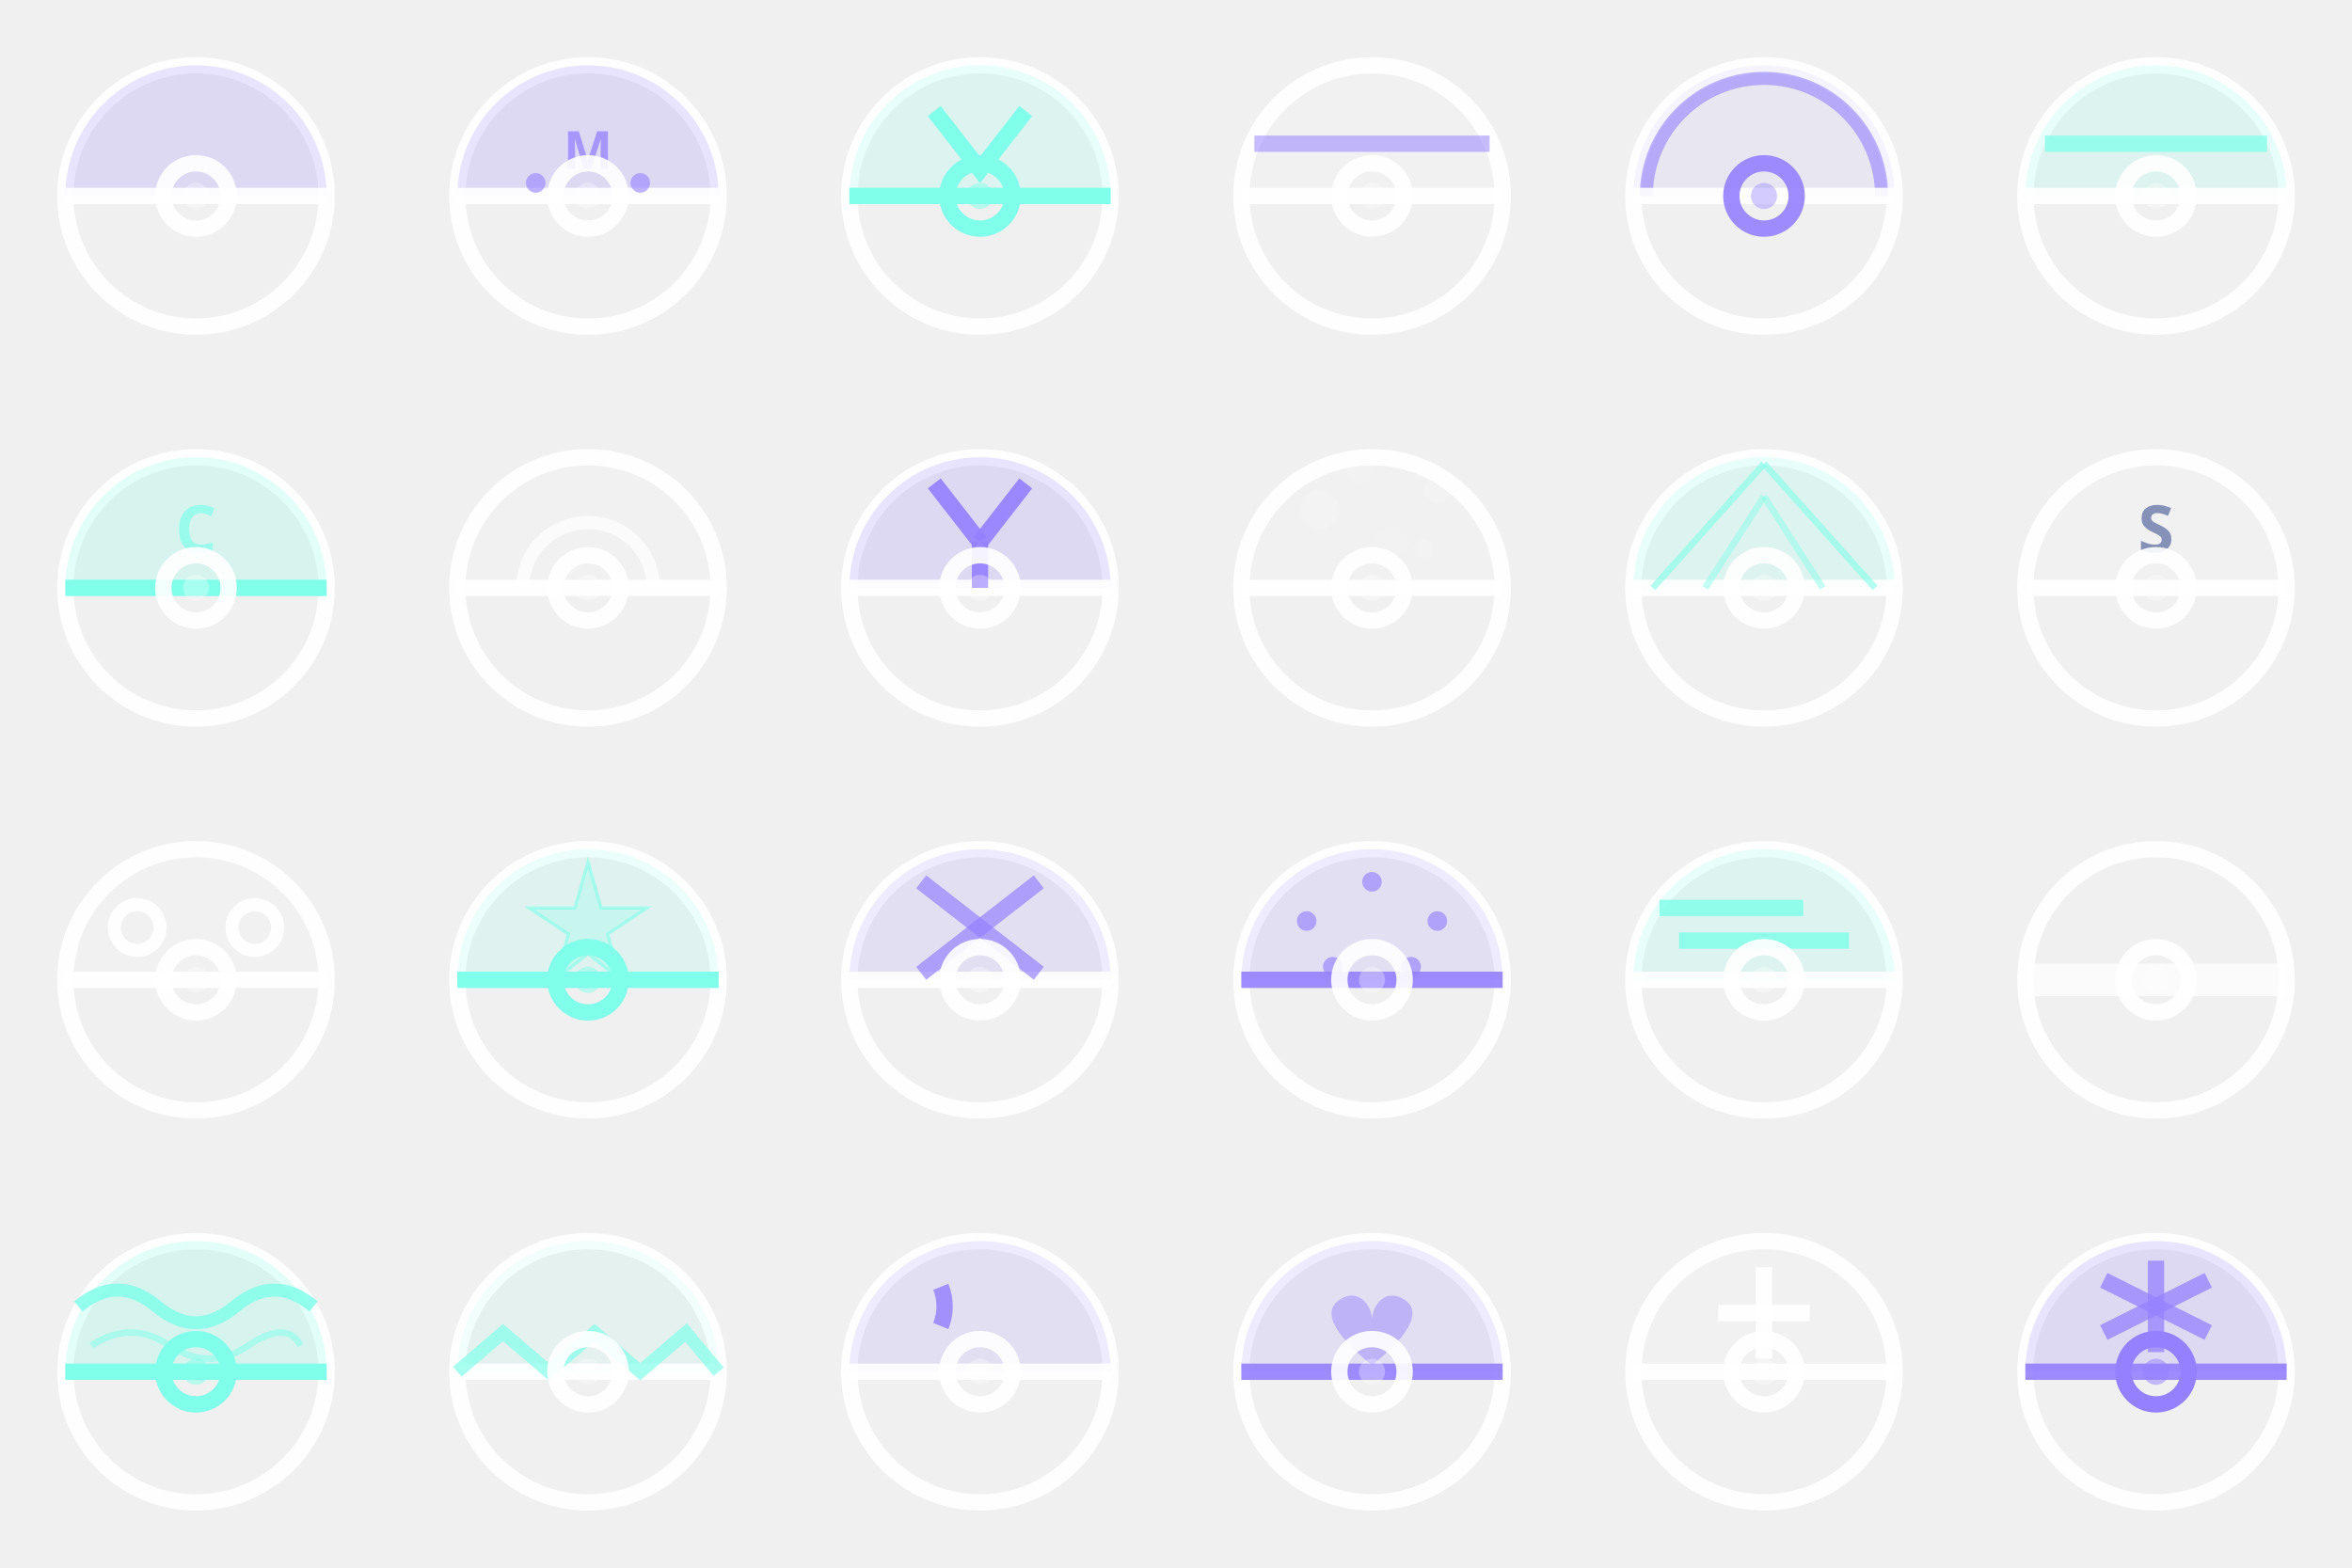
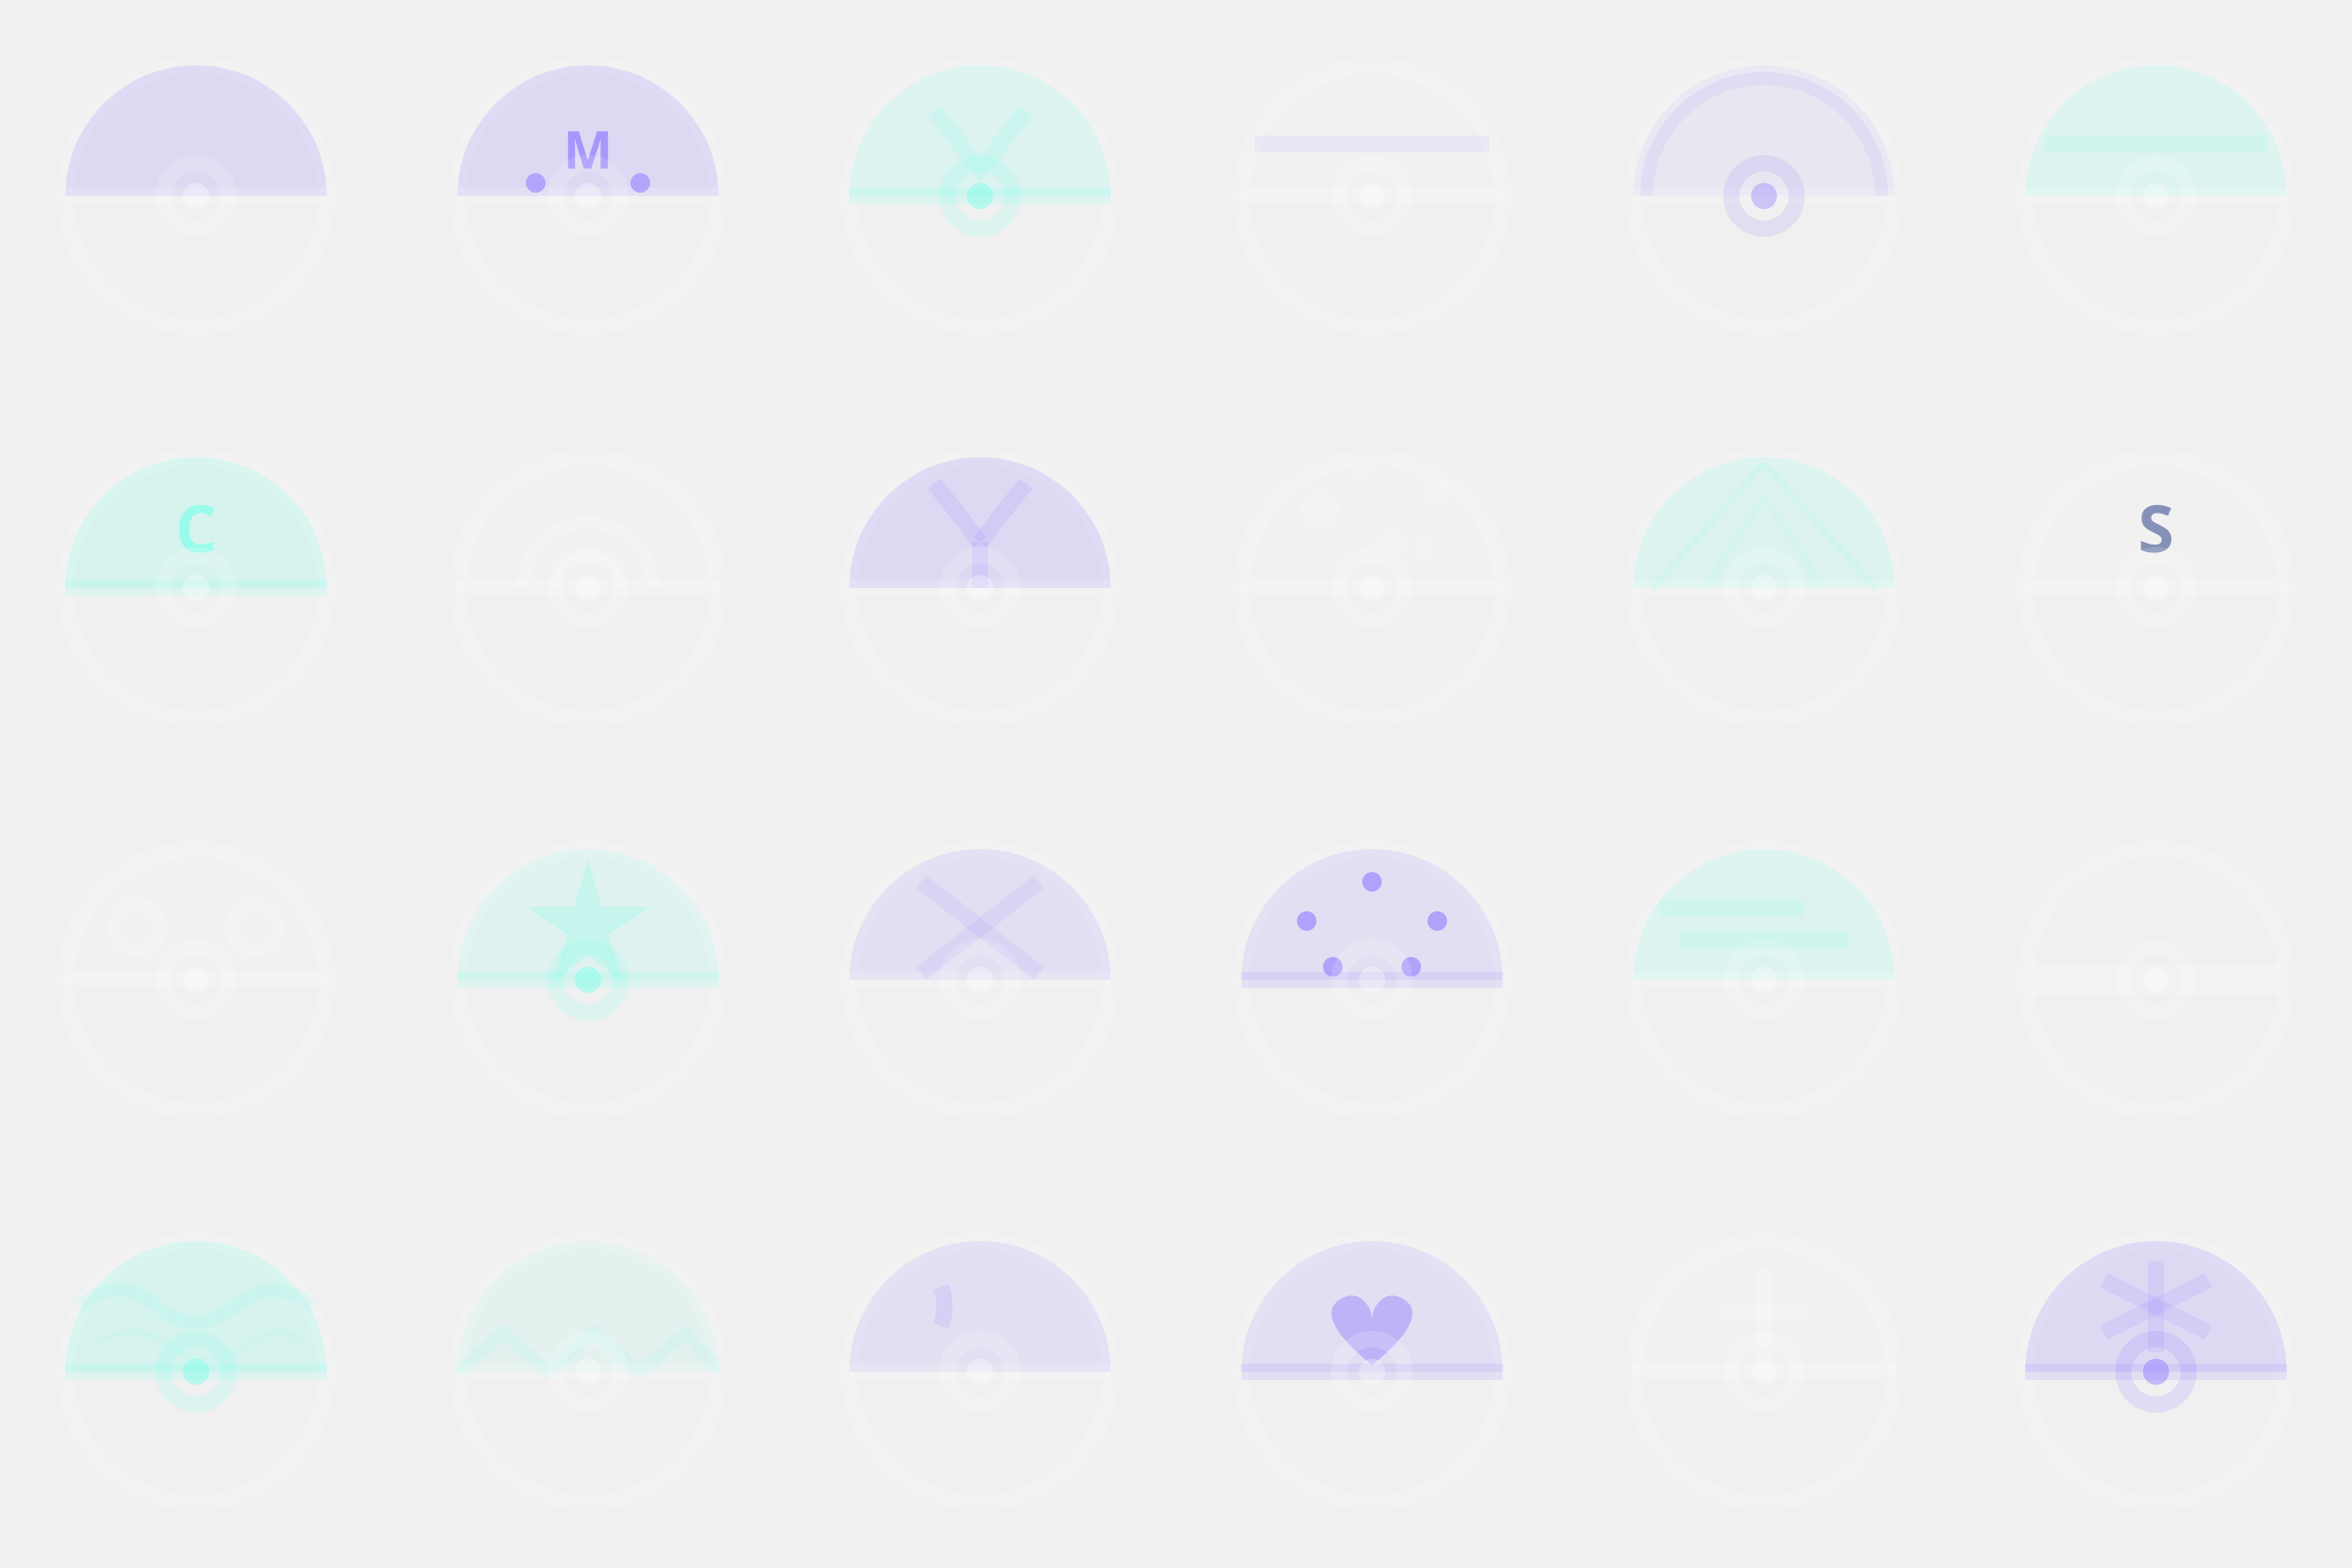
<svg xmlns="http://www.w3.org/2000/svg" width="360" height="240" viewBox="0 0 360 240">
-   <circle cx="30" cy="30" r="20" fill="none" stroke="white" stroke-opacity="0.90" stroke-width="2.5" />
+   <circle cx="30" cy="30" r="20" fill="none" stroke="white" stroke-opacity="0.16" stroke-width="2.5" />
  <path d="M 10,30 A 20,20 0 0,1 50,30" fill="#9580FF" fill-opacity="0.2" />
-   <line x1="10" y1="30" x2="50" y2="30" stroke="white" stroke-opacity="0.90" stroke-width="2.5" />
-   <circle cx="30" cy="30" r="5" fill="none" stroke="white" stroke-opacity="0.90" stroke-width="2.5" />
+   <line x1="10" y1="30" x2="50" y2="30" stroke="white" stroke-opacity="0.16" stroke-width="2.5" />
+   <circle cx="30" cy="30" r="5" fill="none" stroke="white" stroke-opacity="0.16" stroke-width="2.5" />
  <circle cx="30" cy="30" r="2" fill="white" fill-opacity="0.3" />
-   <circle cx="90" cy="30" r="20" fill="none" stroke="white" stroke-opacity="0.90" stroke-width="2.5" />
+   <circle cx="90" cy="30" r="20" fill="none" stroke="white" stroke-opacity="0.16" stroke-width="2.5" />
  <path d="M 70,30 A 20,20 0 0,1 110,30" fill="#9580FF" fill-opacity="0.2" />
-   <line x1="70" y1="30" x2="110" y2="30" stroke="white" stroke-opacity="0.90" stroke-width="2.5" />
+   <line x1="70" y1="30" x2="110" y2="30" stroke="white" stroke-opacity="0.16" stroke-width="2.5" />
  <text x="90" y="23" font-size="8" font-family="sans-serif" font-weight="bold" text-anchor="middle" dominant-baseline="middle" fill="#9580FF" fill-opacity="0.75">M</text>
  <circle cx="82" cy="28" r="1.5" fill="#9580FF" fill-opacity="0.6" />
  <circle cx="98" cy="28" r="1.5" fill="#9580FF" fill-opacity="0.6" />
-   <circle cx="90" cy="30" r="5" fill="none" stroke="white" stroke-opacity="0.90" stroke-width="2.5" />
+   <circle cx="90" cy="30" r="5" fill="none" stroke="white" stroke-opacity="0.16" stroke-width="2.5" />
  <circle cx="90" cy="30" r="2" fill="white" fill-opacity="0.3" />
-   <circle cx="150" cy="30" r="20" fill="none" stroke="white" stroke-opacity="0.90" stroke-width="2.5" />
+   <circle cx="150" cy="30" r="20" fill="none" stroke="white" stroke-opacity="0.16" stroke-width="2.5" />
  <path d="M 130,30 A 20,20 0 0,1 170,30" fill="#80FFEA" fill-opacity="0.18" />
-   <line x1="130" y1="30" x2="170" y2="30" stroke="#80FFEA" stroke-width="2.5" stroke-opacity="1.00" />
-   <polyline points="143,17 150,26 157,17" fill="none" stroke="#80FFEA" stroke-width="2.5" stroke-opacity="1.00" />
-   <circle cx="150" cy="30" r="5" fill="none" stroke="#80FFEA" stroke-width="2.5" stroke-opacity="1.00" />
+   <line x1="130" y1="30" x2="170" y2="30" stroke="#80FFEA" stroke-width="2.5" stroke-opacity="0.18" />
+   <polyline points="143,17 150,26 157,17" fill="none" stroke="#80FFEA" stroke-width="2.5" stroke-opacity="0.18" />
+   <circle cx="150" cy="30" r="5" fill="none" stroke="#80FFEA" stroke-width="2.5" stroke-opacity="0.18" />
  <circle cx="150" cy="30" r="2" fill="#80FFEA" fill-opacity="0.5" />
-   <circle cx="210" cy="30" r="20" fill="none" stroke="white" stroke-opacity="0.90" stroke-width="2.5" />
+   <circle cx="210" cy="30" r="20" fill="none" stroke="white" stroke-opacity="0.16" stroke-width="2.5" />
  <path d="M 190,30 A 20,20 0 0,1 230,30" fill="white" fill-opacity="0.07" />
-   <line x1="190" y1="30" x2="230" y2="30" stroke="white" stroke-opacity="0.90" stroke-width="2.5" />
-   <line x1="192" y1="22" x2="228" y2="22" stroke="#9580FF" stroke-width="2.5" stroke-opacity="0.52" />
-   <circle cx="210" cy="30" r="5" fill="none" stroke="white" stroke-opacity="0.90" stroke-width="2.5" />
+   <line x1="190" y1="30" x2="230" y2="30" stroke="white" stroke-opacity="0.16" stroke-width="2.5" />
+   <line x1="192" y1="22" x2="228" y2="22" stroke="#9580FF" stroke-width="2.5" stroke-opacity="0.09" />
+   <circle cx="210" cy="30" r="5" fill="none" stroke="white" stroke-opacity="0.16" stroke-width="2.5" />
  <circle cx="210" cy="30" r="2" fill="white" fill-opacity="0.3" />
-   <circle cx="270" cy="30" r="20" fill="none" stroke="white" stroke-opacity="0.90" stroke-width="2.5" />
+   <circle cx="270" cy="30" r="20" fill="none" stroke="white" stroke-opacity="0.16" stroke-width="2.5" />
  <path d="M 250,30 A 20,20 0 0,1 290,30" fill="#9580FF" fill-opacity="0.08" />
-   <path d="M 252,30 A 18,18 0 0,1 288,30" fill="none" stroke="#9580FF" stroke-width="2" stroke-opacity="0.60" />
-   <line x1="250" y1="30" x2="290" y2="30" stroke="white" stroke-opacity="0.90" stroke-width="2.5" />
-   <circle cx="270" cy="30" r="5" fill="none" stroke="#9580FF" stroke-width="2.5" stroke-opacity="0.90" />
+   <path d="M 252,30 A 18,18 0 0,1 288,30" fill="none" stroke="#9580FF" stroke-width="2" stroke-opacity="0.11" />
+   <line x1="250" y1="30" x2="290" y2="30" stroke="white" stroke-opacity="0.16" stroke-width="2.5" />
+   <circle cx="270" cy="30" r="5" fill="none" stroke="#9580FF" stroke-width="2.5" stroke-opacity="0.16" />
  <circle cx="270" cy="30" r="2" fill="#9580FF" fill-opacity="0.4" />
-   <circle cx="330" cy="30" r="20" fill="none" stroke="white" stroke-opacity="0.90" stroke-width="2.5" />
+   <circle cx="330" cy="30" r="20" fill="none" stroke="white" stroke-opacity="0.16" stroke-width="2.5" />
  <path d="M 310,30 A 20,20 0 0,1 350,30" fill="#80FFEA" fill-opacity="0.18" />
-   <line x1="310" y1="30" x2="350" y2="30" stroke="white" stroke-opacity="0.90" stroke-width="2.5" />
-   <line x1="313" y1="22" x2="347" y2="22" stroke="#80FFEA" stroke-width="2.5" stroke-opacity="0.75" />
-   <circle cx="330" cy="30" r="5" fill="none" stroke="white" stroke-opacity="0.90" stroke-width="2.5" />
+   <line x1="310" y1="30" x2="350" y2="30" stroke="white" stroke-opacity="0.16" stroke-width="2.5" />
+   <line x1="313" y1="22" x2="347" y2="22" stroke="#80FFEA" stroke-width="2.5" stroke-opacity="0.14" />
+   <circle cx="330" cy="30" r="5" fill="none" stroke="white" stroke-opacity="0.16" stroke-width="2.5" />
  <circle cx="330" cy="30" r="2" fill="white" fill-opacity="0.3" />
-   <circle cx="30" cy="90" r="20" fill="none" stroke="white" stroke-opacity="0.90" stroke-width="2.5" />
+   <circle cx="30" cy="90" r="20" fill="none" stroke="white" stroke-opacity="0.16" stroke-width="2.5" />
  <path d="M 10,90 A 20,20 0 0,1 50,90" fill="#80FFEA" fill-opacity="0.22" />
-   <line x1="10" y1="90" x2="50" y2="90" stroke="#80FFEA" stroke-width="2.5" stroke-opacity="1.00" />
+   <line x1="10" y1="90" x2="50" y2="90" stroke="#80FFEA" stroke-width="2.5" stroke-opacity="0.18" />
  <text x="30" y="81" font-size="10" font-family="sans-serif" font-weight="bold" text-anchor="middle" dominant-baseline="middle" fill="#80FFEA" fill-opacity="0.7">C</text>
-   <circle cx="30" cy="90" r="5" fill="none" stroke="white" stroke-opacity="0.90" stroke-width="2.5" />
+   <circle cx="30" cy="90" r="5" fill="none" stroke="white" stroke-opacity="0.16" stroke-width="2.5" />
  <circle cx="30" cy="90" r="2" fill="white" fill-opacity="0.3" />
-   <circle cx="90" cy="90" r="20" fill="none" stroke="white" stroke-opacity="0.90" stroke-width="2.5" />
+   <circle cx="90" cy="90" r="20" fill="none" stroke="white" stroke-opacity="0.16" stroke-width="2.5" />
  <path d="M 70,90 A 20,20 0 0,1 110,90" fill="white" fill-opacity="0.06" />
-   <line x1="70" y1="90" x2="110" y2="90" stroke="white" stroke-opacity="0.90" stroke-width="2.5" />
-   <path d="M 80,90 A 10,10 0 0,1 100,90" fill="none" stroke="white" stroke-width="2" stroke-opacity="0.75" />
-   <path d="M 85,90 A 5,5 0 0,1 95,90" fill="none" stroke="white" stroke-width="1" stroke-opacity="0.60" />
-   <circle cx="90" cy="90" r="5" fill="none" stroke="white" stroke-opacity="0.90" stroke-width="2.5" />
+   <line x1="70" y1="90" x2="110" y2="90" stroke="white" stroke-opacity="0.16" stroke-width="2.5" />
+   <path d="M 80,90 A 10,10 0 0,1 100,90" fill="none" stroke="white" stroke-width="2" stroke-opacity="0.14" />
+   <path d="M 85,90 A 5,5 0 0,1 95,90" fill="none" stroke="white" stroke-width="1" stroke-opacity="0.11" />
+   <circle cx="90" cy="90" r="5" fill="none" stroke="white" stroke-opacity="0.16" stroke-width="2.5" />
  <circle cx="90" cy="90" r="2" fill="white" fill-opacity="0.3" />
-   <circle cx="150" cy="90" r="20" fill="none" stroke="white" stroke-opacity="0.90" stroke-width="2.5" />
+   <circle cx="150" cy="90" r="20" fill="none" stroke="white" stroke-opacity="0.16" stroke-width="2.5" />
  <path d="M 130,90 A 20,20 0 0,1 170,90" fill="#9580FF" fill-opacity="0.2" />
-   <line x1="130" y1="90" x2="170" y2="90" stroke="white" stroke-opacity="0.90" stroke-width="2.5" />
-   <line x1="143" y1="74" x2="150" y2="83" stroke="#9580FF" stroke-width="2.5" stroke-opacity="0.90" />
-   <line x1="157" y1="74" x2="150" y2="83" stroke="#9580FF" stroke-width="2.5" stroke-opacity="0.90" />
-   <line x1="150" y1="83" x2="150" y2="90" stroke="#9580FF" stroke-width="2.5" stroke-opacity="0.90" />
-   <circle cx="150" cy="90" r="5" fill="none" stroke="white" stroke-opacity="0.90" stroke-width="2.5" />
+   <line x1="130" y1="90" x2="170" y2="90" stroke="white" stroke-opacity="0.16" stroke-width="2.5" />
+   <line x1="143" y1="74" x2="150" y2="83" stroke="#9580FF" stroke-width="2.5" stroke-opacity="0.16" />
+   <line x1="157" y1="74" x2="150" y2="83" stroke="#9580FF" stroke-width="2.5" stroke-opacity="0.16" />
+   <line x1="150" y1="83" x2="150" y2="90" stroke="#9580FF" stroke-width="2.5" stroke-opacity="0.16" />
+   <circle cx="150" cy="90" r="5" fill="none" stroke="white" stroke-opacity="0.16" stroke-width="2.5" />
  <circle cx="150" cy="90" r="2" fill="white" fill-opacity="0.3" />
-   <circle cx="210" cy="90" r="20" fill="none" stroke="white" stroke-opacity="0.90" stroke-width="2.5" />
+   <circle cx="210" cy="90" r="20" fill="none" stroke="white" stroke-opacity="0.16" stroke-width="2.5" />
  <path d="M 190,90 A 20,20 0 0,1 230,90" fill="white" fill-opacity="0.05" />
-   <line x1="190" y1="90" x2="230" y2="90" stroke="white" stroke-opacity="0.90" stroke-width="2.5" />
+   <line x1="190" y1="90" x2="230" y2="90" stroke="white" stroke-opacity="0.16" stroke-width="2.5" />
  <circle cx="202" cy="78" r="3" fill="white" fill-opacity="0.12" />
  <circle cx="213" cy="83" r="2.5" fill="white" fill-opacity="0.1" />
  <circle cx="220" cy="75" r="2" fill="white" fill-opacity="0.12" />
  <circle cx="208" cy="72" r="2" fill="white" fill-opacity="0.1" />
  <circle cx="218" cy="84" r="1.5" fill="white" fill-opacity="0.12" />
-   <circle cx="210" cy="90" r="5" fill="none" stroke="white" stroke-opacity="0.90" stroke-width="2.5" />
+   <circle cx="210" cy="90" r="5" fill="none" stroke="white" stroke-opacity="0.16" stroke-width="2.5" />
  <circle cx="210" cy="90" r="2" fill="white" fill-opacity="0.3" />
-   <circle cx="270" cy="90" r="20" fill="none" stroke="white" stroke-opacity="0.90" stroke-width="2.5" />
+   <circle cx="270" cy="90" r="20" fill="none" stroke="white" stroke-opacity="0.16" stroke-width="2.5" />
  <path d="M 250,90 A 20,20 0 0,1 290,90" fill="#80FFEA" fill-opacity="0.18" />
-   <line x1="250" y1="90" x2="290" y2="90" stroke="white" stroke-opacity="0.90" stroke-width="2.5" />
-   <line x1="253" y1="90" x2="270" y2="71" stroke="#80FFEA" stroke-width="1" stroke-opacity="0.60" />
-   <line x1="287" y1="90" x2="270" y2="71" stroke="#80FFEA" stroke-width="1" stroke-opacity="0.60" />
-   <line x1="261" y1="90" x2="270" y2="76" stroke="#80FFEA" stroke-width="1" stroke-opacity="0.45" />
-   <line x1="279" y1="90" x2="270" y2="76" stroke="#80FFEA" stroke-width="1" stroke-opacity="0.45" />
-   <circle cx="270" cy="90" r="5" fill="none" stroke="white" stroke-opacity="0.90" stroke-width="2.5" />
+   <line x1="250" y1="90" x2="290" y2="90" stroke="white" stroke-opacity="0.16" stroke-width="2.5" />
+   <line x1="253" y1="90" x2="270" y2="71" stroke="#80FFEA" stroke-width="1" stroke-opacity="0.11" />
+   <line x1="287" y1="90" x2="270" y2="71" stroke="#80FFEA" stroke-width="1" stroke-opacity="0.11" />
+   <line x1="261" y1="90" x2="270" y2="76" stroke="#80FFEA" stroke-width="1" stroke-opacity="0.08" />
+   <line x1="279" y1="90" x2="270" y2="76" stroke="#80FFEA" stroke-width="1" stroke-opacity="0.08" />
+   <circle cx="270" cy="90" r="5" fill="none" stroke="white" stroke-opacity="0.16" stroke-width="2.5" />
  <circle cx="270" cy="90" r="2" fill="white" fill-opacity="0.3" />
-   <circle cx="330" cy="90" r="20" fill="none" stroke="white" stroke-opacity="0.90" stroke-width="2.5" />
+   <circle cx="330" cy="90" r="20" fill="none" stroke="white" stroke-opacity="0.16" stroke-width="2.5" />
  <path d="M 310,90 A 20,20 0 0,1 350,90" fill="white" fill-opacity="0.06" />
-   <line x1="310" y1="90" x2="350" y2="90" stroke="white" stroke-opacity="0.90" stroke-width="2.5" />
+   <line x1="310" y1="90" x2="350" y2="90" stroke="white" stroke-opacity="0.16" stroke-width="2.5" />
  <text x="330" y="81" font-size="10" font-family="sans-serif" font-weight="bold" text-anchor="middle" dominant-baseline="middle" fill="#6272A4" fill-opacity="0.75">S</text>
-   <circle cx="330" cy="90" r="5" fill="none" stroke="white" stroke-opacity="0.90" stroke-width="2.5" />
+   <circle cx="330" cy="90" r="5" fill="none" stroke="white" stroke-opacity="0.16" stroke-width="2.5" />
  <circle cx="330" cy="90" r="2" fill="white" fill-opacity="0.3" />
-   <circle cx="30" cy="150" r="20" fill="none" stroke="white" stroke-opacity="0.90" stroke-width="2.5" />
+   <circle cx="30" cy="150" r="20" fill="none" stroke="white" stroke-opacity="0.16" stroke-width="2.5" />
  <path d="M 10,150 A 20,20 0 0,1 50,150" fill="white" fill-opacity="0.04" />
-   <line x1="10" y1="150" x2="50" y2="150" stroke="white" stroke-opacity="0.90" stroke-width="2.5" />
-   <circle cx="21" cy="142" r="3.5" fill="none" stroke="white" stroke-width="2" stroke-opacity="0.90" />
-   <circle cx="39" cy="142" r="3.5" fill="none" stroke="white" stroke-width="2" stroke-opacity="0.90" />
-   <circle cx="30" cy="150" r="5" fill="none" stroke="white" stroke-opacity="0.90" stroke-width="2.5" />
+   <line x1="10" y1="150" x2="50" y2="150" stroke="white" stroke-opacity="0.16" stroke-width="2.5" />
+   <circle cx="21" cy="142" r="3.5" fill="none" stroke="white" stroke-width="2" stroke-opacity="0.16" />
+   <circle cx="39" cy="142" r="3.5" fill="none" stroke="white" stroke-width="2" stroke-opacity="0.16" />
+   <circle cx="30" cy="150" r="5" fill="none" stroke="white" stroke-opacity="0.16" stroke-width="2.5" />
  <circle cx="30" cy="150" r="2" fill="white" fill-opacity="0.3" />
-   <circle cx="90" cy="150" r="20" fill="none" stroke="white" stroke-opacity="0.90" stroke-width="2.5" />
+   <circle cx="90" cy="150" r="20" fill="none" stroke="white" stroke-opacity="0.16" stroke-width="2.5" />
  <path d="M 70,150 A 20,20 0 0,1 110,150" fill="#80FFEA" fill-opacity="0.14" />
-   <line x1="70" y1="150" x2="110" y2="150" stroke="#80FFEA" stroke-width="2.5" stroke-opacity="1.00" />
-   <polygon points="90,132 92,139 99,139 93,143 95,150 90,146 85,150 87,143 81,139 88,139" fill="#80FFEA" fill-opacity="0.25" stroke="#80FFEA" stroke-width="0.5" stroke-opacity="0.60" />
-   <circle cx="90" cy="150" r="5" fill="none" stroke="#80FFEA" stroke-width="2.5" stroke-opacity="1.00" />
+   <line x1="70" y1="150" x2="110" y2="150" stroke="#80FFEA" stroke-width="2.5" stroke-opacity="0.18" />
+   <polygon points="90,132 92,139 99,139 93,143 95,150 90,146 85,150 87,143 81,139 88,139" fill="#80FFEA" fill-opacity="0.25" stroke="#80FFEA" stroke-width="0.5" stroke-opacity="0.11" />
+   <circle cx="90" cy="150" r="5" fill="none" stroke="#80FFEA" stroke-width="2.5" stroke-opacity="0.18" />
  <circle cx="90" cy="150" r="2" fill="#80FFEA" fill-opacity="0.5" />
-   <circle cx="150" cy="150" r="20" fill="none" stroke="white" stroke-opacity="0.90" stroke-width="2.5" />
+   <circle cx="150" cy="150" r="20" fill="none" stroke="white" stroke-opacity="0.16" stroke-width="2.5" />
  <path d="M 130,150 A 20,20 0 0,1 170,150" fill="#9580FF" fill-opacity="0.15" />
-   <line x1="130" y1="150" x2="170" y2="150" stroke="white" stroke-opacity="0.90" stroke-width="2.5" />
-   <line x1="141" y1="135" x2="159" y2="149" stroke="#9580FF" stroke-width="2.5" stroke-opacity="0.68" />
-   <line x1="159" y1="135" x2="141" y2="149" stroke="#9580FF" stroke-width="2.5" stroke-opacity="0.68" />
-   <circle cx="150" cy="150" r="5" fill="none" stroke="white" stroke-opacity="0.90" stroke-width="2.5" />
+   <line x1="130" y1="150" x2="170" y2="150" stroke="white" stroke-opacity="0.16" stroke-width="2.5" />
+   <line x1="141" y1="135" x2="159" y2="149" stroke="#9580FF" stroke-width="2.5" stroke-opacity="0.12" />
+   <line x1="159" y1="135" x2="141" y2="149" stroke="#9580FF" stroke-width="2.5" stroke-opacity="0.12" />
+   <circle cx="150" cy="150" r="5" fill="none" stroke="white" stroke-opacity="0.16" stroke-width="2.5" />
  <circle cx="150" cy="150" r="2" fill="white" fill-opacity="0.3" />
-   <circle cx="210" cy="150" r="20" fill="none" stroke="white" stroke-opacity="0.90" stroke-width="2.5" />
+   <circle cx="210" cy="150" r="20" fill="none" stroke="white" stroke-opacity="0.16" stroke-width="2.5" />
  <path d="M 190,150 A 20,20 0 0,1 230,150" fill="#9580FF" fill-opacity="0.15" />
-   <line x1="190" y1="150" x2="230" y2="150" stroke="#9580FF" stroke-width="2.5" stroke-opacity="0.90" />
+   <line x1="190" y1="150" x2="230" y2="150" stroke="#9580FF" stroke-width="2.5" stroke-opacity="0.16" />
  <circle cx="200" cy="141" r="1.5" fill="#9580FF" fill-opacity="0.65" />
  <circle cx="210" cy="135" r="1.5" fill="#9580FF" fill-opacity="0.65" />
  <circle cx="220" cy="141" r="1.5" fill="#9580FF" fill-opacity="0.65" />
  <circle cx="216" cy="148" r="1.5" fill="#9580FF" fill-opacity="0.65" />
  <circle cx="204" cy="148" r="1.5" fill="#9580FF" fill-opacity="0.65" />
-   <circle cx="210" cy="150" r="5" fill="none" stroke="white" stroke-opacity="0.90" stroke-width="2.5" />
+   <circle cx="210" cy="150" r="5" fill="none" stroke="white" stroke-opacity="0.16" stroke-width="2.5" />
  <circle cx="210" cy="150" r="2" fill="white" fill-opacity="0.3" />
-   <circle cx="270" cy="150" r="20" fill="none" stroke="white" stroke-opacity="0.90" stroke-width="2.5" />
+   <circle cx="270" cy="150" r="20" fill="none" stroke="white" stroke-opacity="0.16" stroke-width="2.5" />
  <path d="M 250,150 A 20,20 0 0,1 290,150" fill="#80FFEA" fill-opacity="0.18" />
-   <line x1="250" y1="150" x2="290" y2="150" stroke="white" stroke-opacity="0.90" stroke-width="2.5" />
-   <line x1="254" y1="139" x2="276" y2="139" stroke="#80FFEA" stroke-width="2.5" stroke-opacity="0.83" />
-   <line x1="257" y1="144" x2="283" y2="144" stroke="#80FFEA" stroke-width="2.5" stroke-opacity="0.83" />
-   <circle cx="270" cy="150" r="5" fill="none" stroke="white" stroke-opacity="0.90" stroke-width="2.5" />
+   <line x1="250" y1="150" x2="290" y2="150" stroke="white" stroke-opacity="0.16" stroke-width="2.5" />
+   <line x1="254" y1="139" x2="276" y2="139" stroke="#80FFEA" stroke-width="2.5" stroke-opacity="0.15" />
+   <line x1="257" y1="144" x2="283" y2="144" stroke="#80FFEA" stroke-width="2.5" stroke-opacity="0.15" />
+   <circle cx="270" cy="150" r="5" fill="none" stroke="white" stroke-opacity="0.16" stroke-width="2.5" />
  <circle cx="270" cy="150" r="2" fill="white" fill-opacity="0.3" />
-   <circle cx="330" cy="150" r="20" fill="none" stroke="white" stroke-opacity="0.90" stroke-width="2.5" />
+   <circle cx="330" cy="150" r="20" fill="none" stroke="white" stroke-opacity="0.16" stroke-width="2.5" />
  <path d="M 310,150 A 20,20 0 0,1 350,150" fill="white" fill-opacity="0.03" />
-   <line x1="310" y1="150" x2="350" y2="150" stroke="white" stroke-width="5" stroke-opacity="0.75" />
-   <circle cx="330" cy="150" r="5" fill="none" stroke="white" stroke-opacity="0.90" stroke-width="2.5" />
+   <line x1="310" y1="150" x2="350" y2="150" stroke="white" stroke-width="5" stroke-opacity="0.14" />
+   <circle cx="330" cy="150" r="5" fill="none" stroke="white" stroke-opacity="0.16" stroke-width="2.5" />
  <circle cx="330" cy="150" r="2" fill="white" fill-opacity="0.3" />
-   <circle cx="30" cy="210" r="20" fill="none" stroke="white" stroke-opacity="0.90" stroke-width="2.5" />
+   <circle cx="30" cy="210" r="20" fill="none" stroke="white" stroke-opacity="0.16" stroke-width="2.5" />
  <path d="M 10,210 A 20,20 0 0,1 50,210" fill="#80FFEA" fill-opacity="0.22" />
-   <line x1="10" y1="210" x2="50" y2="210" stroke="#80FFEA" stroke-width="2.5" stroke-opacity="1.00" />
-   <path d="M 12,200 Q 18,195 24,200 Q 30,205 36,200 Q 42,195 48,200" fill="none" stroke="#80FFEA" stroke-width="2" stroke-opacity="0.83" />
-   <path d="M 14,206 Q 20,202 26,206 Q 32,210 38,206 Q 44,202 46,206" fill="none" stroke="#80FFEA" stroke-width="1" stroke-opacity="0.52" />
-   <circle cx="30" cy="210" r="5" fill="none" stroke="#80FFEA" stroke-width="2.5" stroke-opacity="1.00" />
+   <line x1="10" y1="210" x2="50" y2="210" stroke="#80FFEA" stroke-width="2.5" stroke-opacity="0.18" />
+   <path d="M 12,200 Q 18,195 24,200 Q 30,205 36,200 Q 42,195 48,200" fill="none" stroke="#80FFEA" stroke-width="2" stroke-opacity="0.15" />
+   <path d="M 14,206 Q 20,202 26,206 Q 32,210 38,206 Q 44,202 46,206" fill="none" stroke="#80FFEA" stroke-width="1" stroke-opacity="0.09" />
+   <circle cx="30" cy="210" r="5" fill="none" stroke="#80FFEA" stroke-width="2.5" stroke-opacity="0.18" />
  <circle cx="30" cy="210" r="2" fill="#80FFEA" fill-opacity="0.5" />
-   <circle cx="90" cy="210" r="20" fill="none" stroke="white" stroke-opacity="0.90" stroke-width="2.5" />
+   <circle cx="90" cy="210" r="20" fill="none" stroke="white" stroke-opacity="0.16" stroke-width="2.5" />
  <path d="M 70,210 A 20,20 0 0,1 110,210" fill="#80FFEA" fill-opacity="0.1" />
-   <line x1="70" y1="210" x2="110" y2="210" stroke="white" stroke-opacity="0.90" stroke-width="2.5" />
-   <polyline points="70,210 77,204 84,210 91,204 98,210 105,204 110,210" fill="none" stroke="#80FFEA" stroke-width="2" stroke-opacity="0.68" />
-   <circle cx="90" cy="210" r="5" fill="none" stroke="white" stroke-opacity="0.90" stroke-width="2.5" />
+   <line x1="70" y1="210" x2="110" y2="210" stroke="white" stroke-opacity="0.16" stroke-width="2.5" />
+   <polyline points="70,210 77,204 84,210 91,204 98,210 105,204 110,210" fill="none" stroke="#80FFEA" stroke-width="2" stroke-opacity="0.12" />
+   <circle cx="90" cy="210" r="5" fill="none" stroke="white" stroke-opacity="0.16" stroke-width="2.5" />
  <circle cx="90" cy="210" r="2" fill="white" fill-opacity="0.3" />
-   <circle cx="150" cy="210" r="20" fill="none" stroke="white" stroke-opacity="0.90" stroke-width="2.5" />
+   <circle cx="150" cy="210" r="20" fill="none" stroke="white" stroke-opacity="0.16" stroke-width="2.5" />
  <path d="M 130,210 A 20,20 0 0,1 170,210" fill="#9580FF" fill-opacity="0.15" />
-   <line x1="130" y1="210" x2="170" y2="210" stroke="white" stroke-opacity="0.90" stroke-width="2.5" />
-   <path d="M 144,197 A 8,8 0 0,1 144,203" fill="none" stroke="#9580FF" stroke-width="2.5" stroke-opacity="0.83" />
-   <circle cx="150" cy="210" r="5" fill="none" stroke="white" stroke-opacity="0.90" stroke-width="2.5" />
+   <line x1="130" y1="210" x2="170" y2="210" stroke="white" stroke-opacity="0.16" stroke-width="2.5" />
+   <path d="M 144,197 A 8,8 0 0,1 144,203" fill="none" stroke="#9580FF" stroke-width="2.5" stroke-opacity="0.15" />
+   <circle cx="150" cy="210" r="5" fill="none" stroke="white" stroke-opacity="0.16" stroke-width="2.5" />
  <circle cx="150" cy="210" r="2" fill="white" fill-opacity="0.3" />
-   <circle cx="210" cy="210" r="20" fill="none" stroke="white" stroke-opacity="0.90" stroke-width="2.5" />
+   <circle cx="210" cy="210" r="20" fill="none" stroke="white" stroke-opacity="0.16" stroke-width="2.5" />
  <path d="M 190,210 A 20,20 0 0,1 230,210" fill="#9580FF" fill-opacity="0.15" />
-   <line x1="190" y1="210" x2="230" y2="210" stroke="#9580FF" stroke-width="2.5" stroke-opacity="0.90" />
+   <line x1="190" y1="210" x2="230" y2="210" stroke="#9580FF" stroke-width="2.5" stroke-opacity="0.16" />
  <path d="M 210,202 C 210,200 208,197 205,199 C 202,201 205,205 210,209 C 215,205 218,201 215,199 C 212,197 210,200 210,202 Z" fill="#9580FF" fill-opacity="0.45" />
-   <circle cx="210" cy="210" r="5" fill="none" stroke="white" stroke-opacity="0.90" stroke-width="2.5" />
+   <circle cx="210" cy="210" r="5" fill="none" stroke="white" stroke-opacity="0.16" stroke-width="2.5" />
  <circle cx="210" cy="210" r="2" fill="white" fill-opacity="0.3" />
-   <circle cx="270" cy="210" r="20" fill="none" stroke="white" stroke-opacity="0.90" stroke-width="2.5" />
+   <circle cx="270" cy="210" r="20" fill="none" stroke="white" stroke-opacity="0.16" stroke-width="2.5" />
  <path d="M 250,210 A 20,20 0 0,1 290,210" fill="white" fill-opacity="0.06" />
-   <line x1="250" y1="210" x2="290" y2="210" stroke="white" stroke-opacity="0.90" stroke-width="2.5" />
-   <line x1="270" y1="194" x2="270" y2="208" stroke="white" stroke-width="2.5" stroke-opacity="0.90" />
-   <line x1="263" y1="201" x2="277" y2="201" stroke="white" stroke-width="2.5" stroke-opacity="0.90" />
-   <circle cx="270" cy="210" r="5" fill="none" stroke="white" stroke-opacity="0.90" stroke-width="2.5" />
+   <line x1="250" y1="210" x2="290" y2="210" stroke="white" stroke-opacity="0.16" stroke-width="2.5" />
+   <line x1="270" y1="194" x2="270" y2="208" stroke="white" stroke-width="2.5" stroke-opacity="0.16" />
+   <line x1="263" y1="201" x2="277" y2="201" stroke="white" stroke-width="2.5" stroke-opacity="0.16" />
+   <circle cx="270" cy="210" r="5" fill="none" stroke="white" stroke-opacity="0.16" stroke-width="2.5" />
  <circle cx="270" cy="210" r="2" fill="white" fill-opacity="0.3" />
-   <circle cx="330" cy="210" r="20" fill="none" stroke="white" stroke-opacity="0.90" stroke-width="2.5" />
+   <circle cx="330" cy="210" r="20" fill="none" stroke="white" stroke-opacity="0.16" stroke-width="2.5" />
  <path d="M 310,210 A 20,20 0 0,1 350,210" fill="#9580FF" fill-opacity="0.2" />
-   <line x1="310" y1="210" x2="350" y2="210" stroke="#9580FF" stroke-width="2.5" stroke-opacity="0.90" />
-   <line x1="330" y1="193" x2="330" y2="207" stroke="#9580FF" stroke-width="2.5" stroke-opacity="0.75" />
-   <line x1="322" y1="196" x2="338" y2="204" stroke="#9580FF" stroke-width="2.5" stroke-opacity="0.75" />
-   <line x1="338" y1="196" x2="322" y2="204" stroke="#9580FF" stroke-width="2.5" stroke-opacity="0.75" />
-   <circle cx="330" cy="210" r="5" fill="none" stroke="#9580FF" stroke-width="2.5" stroke-opacity="1.00" />
+   <line x1="310" y1="210" x2="350" y2="210" stroke="#9580FF" stroke-width="2.5" stroke-opacity="0.16" />
+   <line x1="330" y1="193" x2="330" y2="207" stroke="#9580FF" stroke-width="2.5" stroke-opacity="0.14" />
+   <line x1="322" y1="196" x2="338" y2="204" stroke="#9580FF" stroke-width="2.5" stroke-opacity="0.14" />
+   <line x1="338" y1="196" x2="322" y2="204" stroke="#9580FF" stroke-width="2.5" stroke-opacity="0.14" />
+   <circle cx="330" cy="210" r="5" fill="none" stroke="#9580FF" stroke-width="2.5" stroke-opacity="0.18" />
  <circle cx="330" cy="210" r="2" fill="#9580FF" fill-opacity="0.5" />
</svg>
